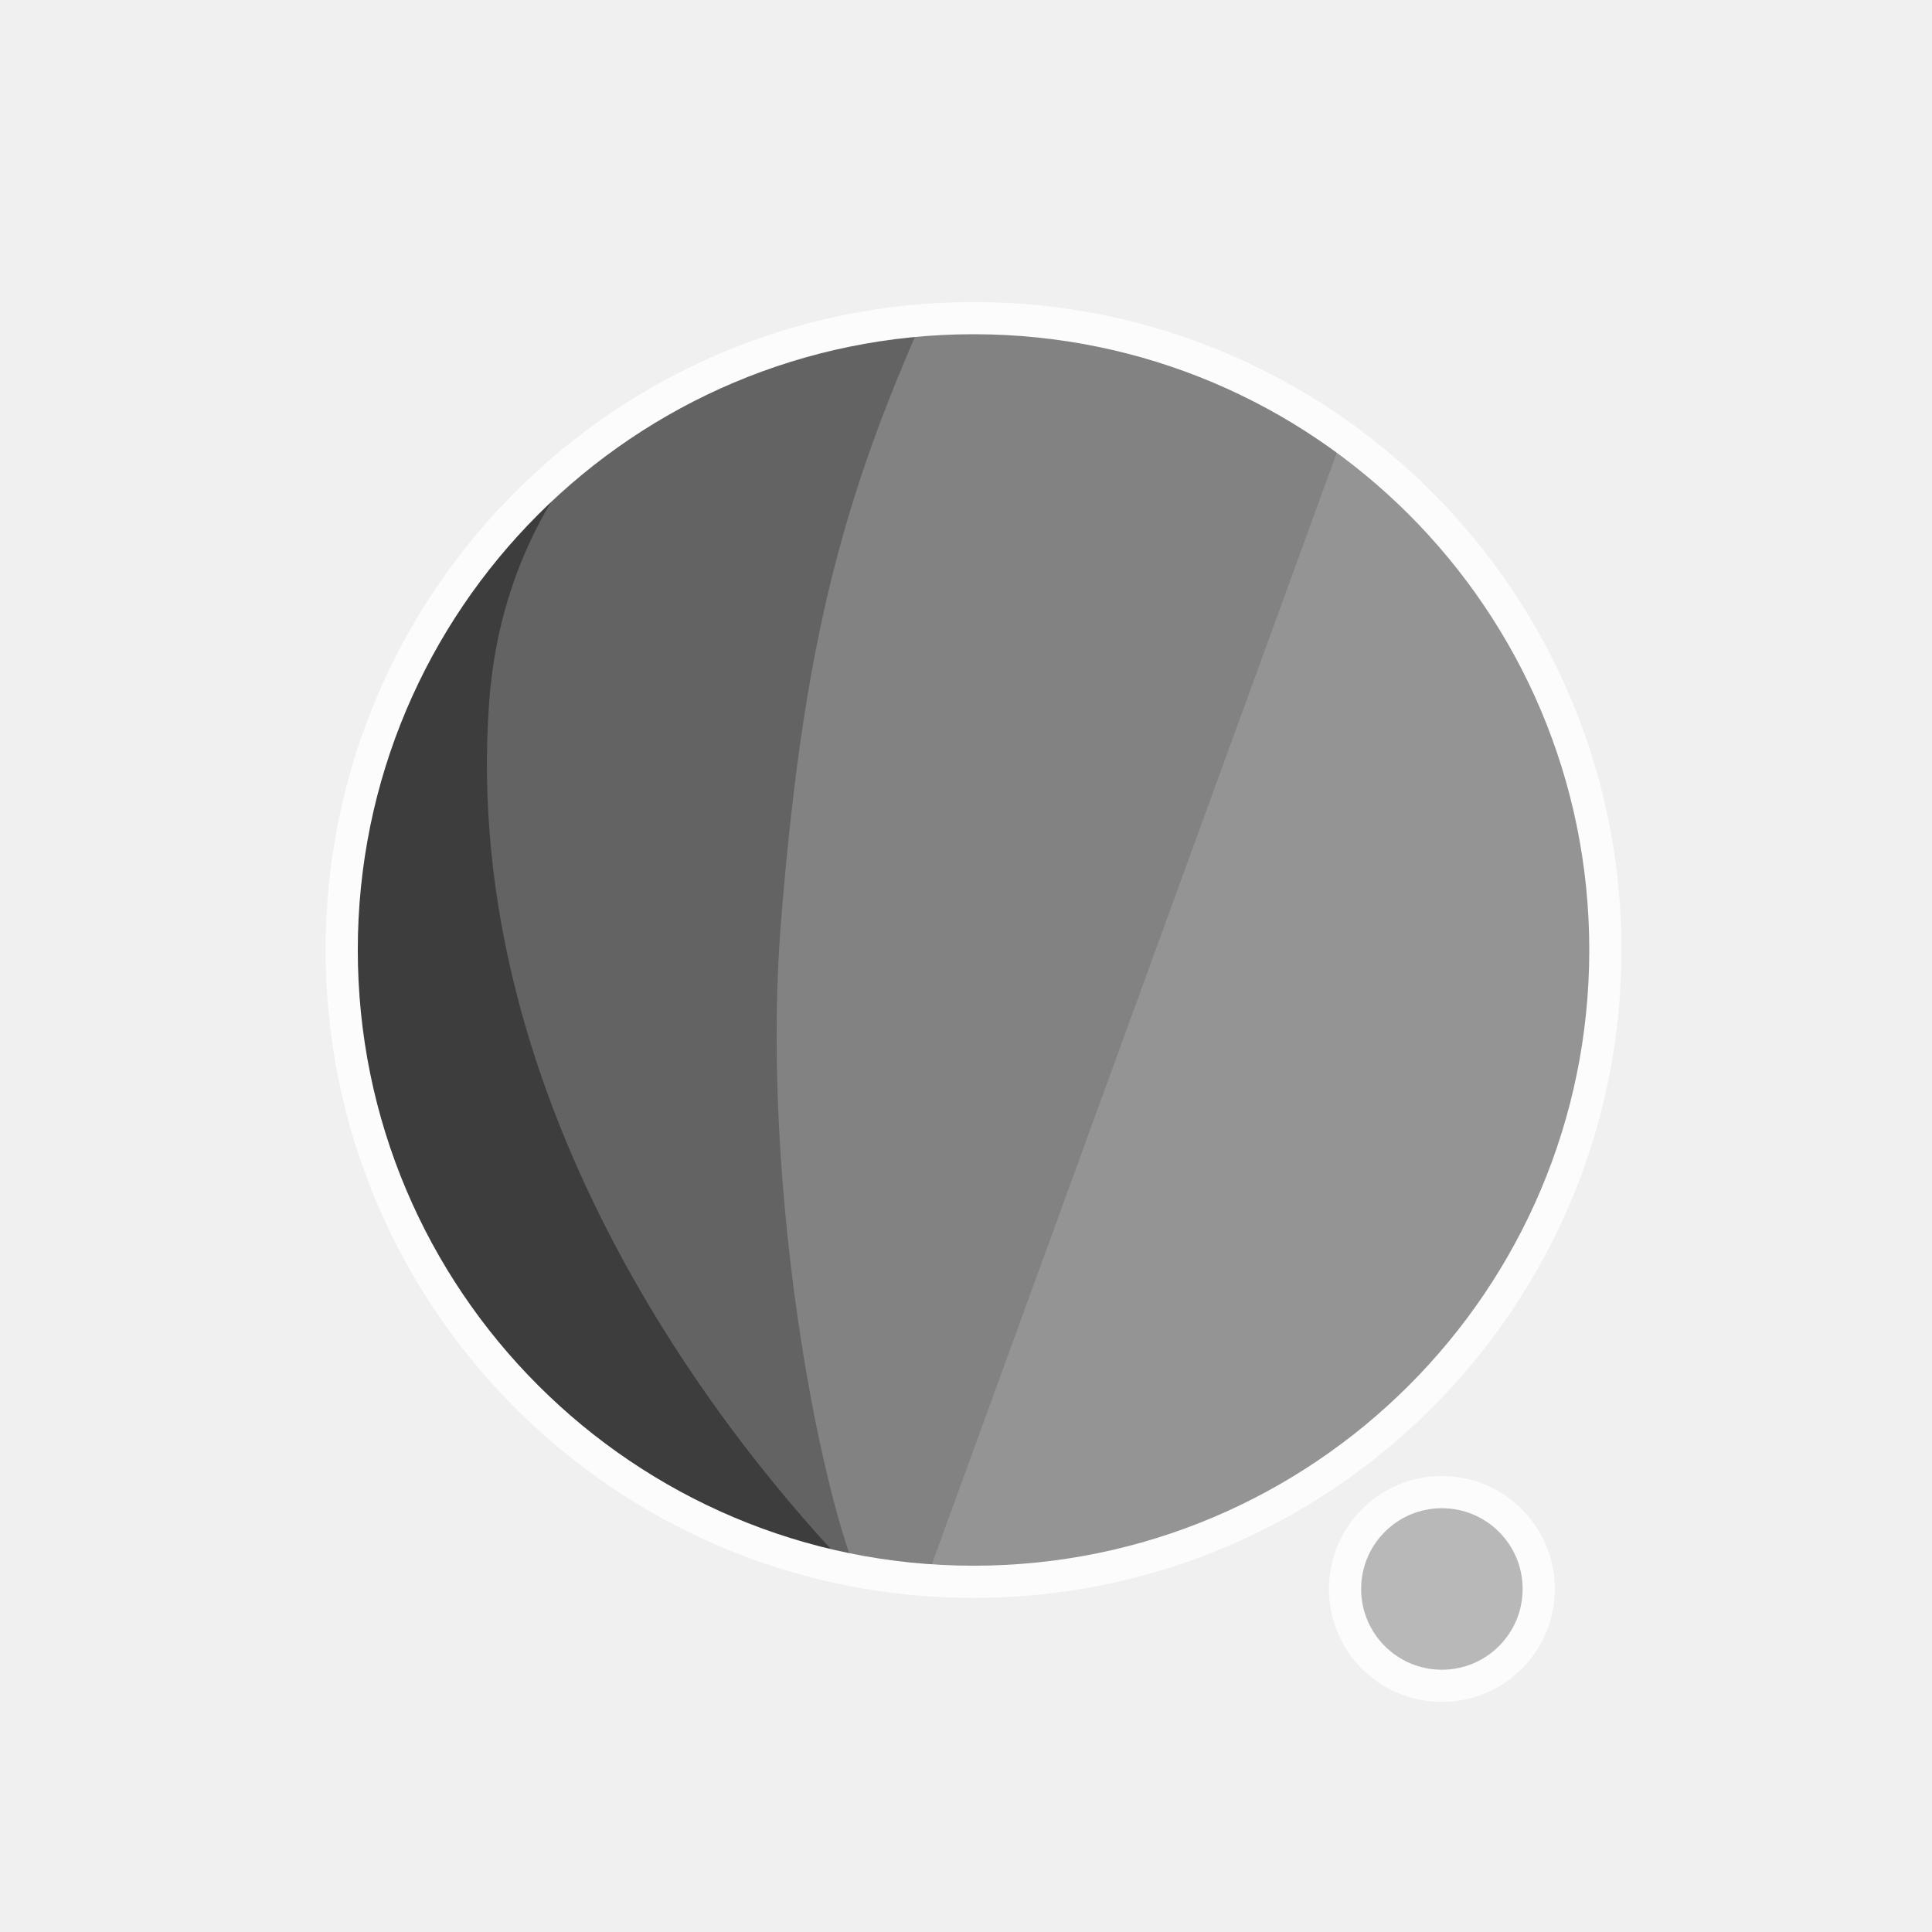
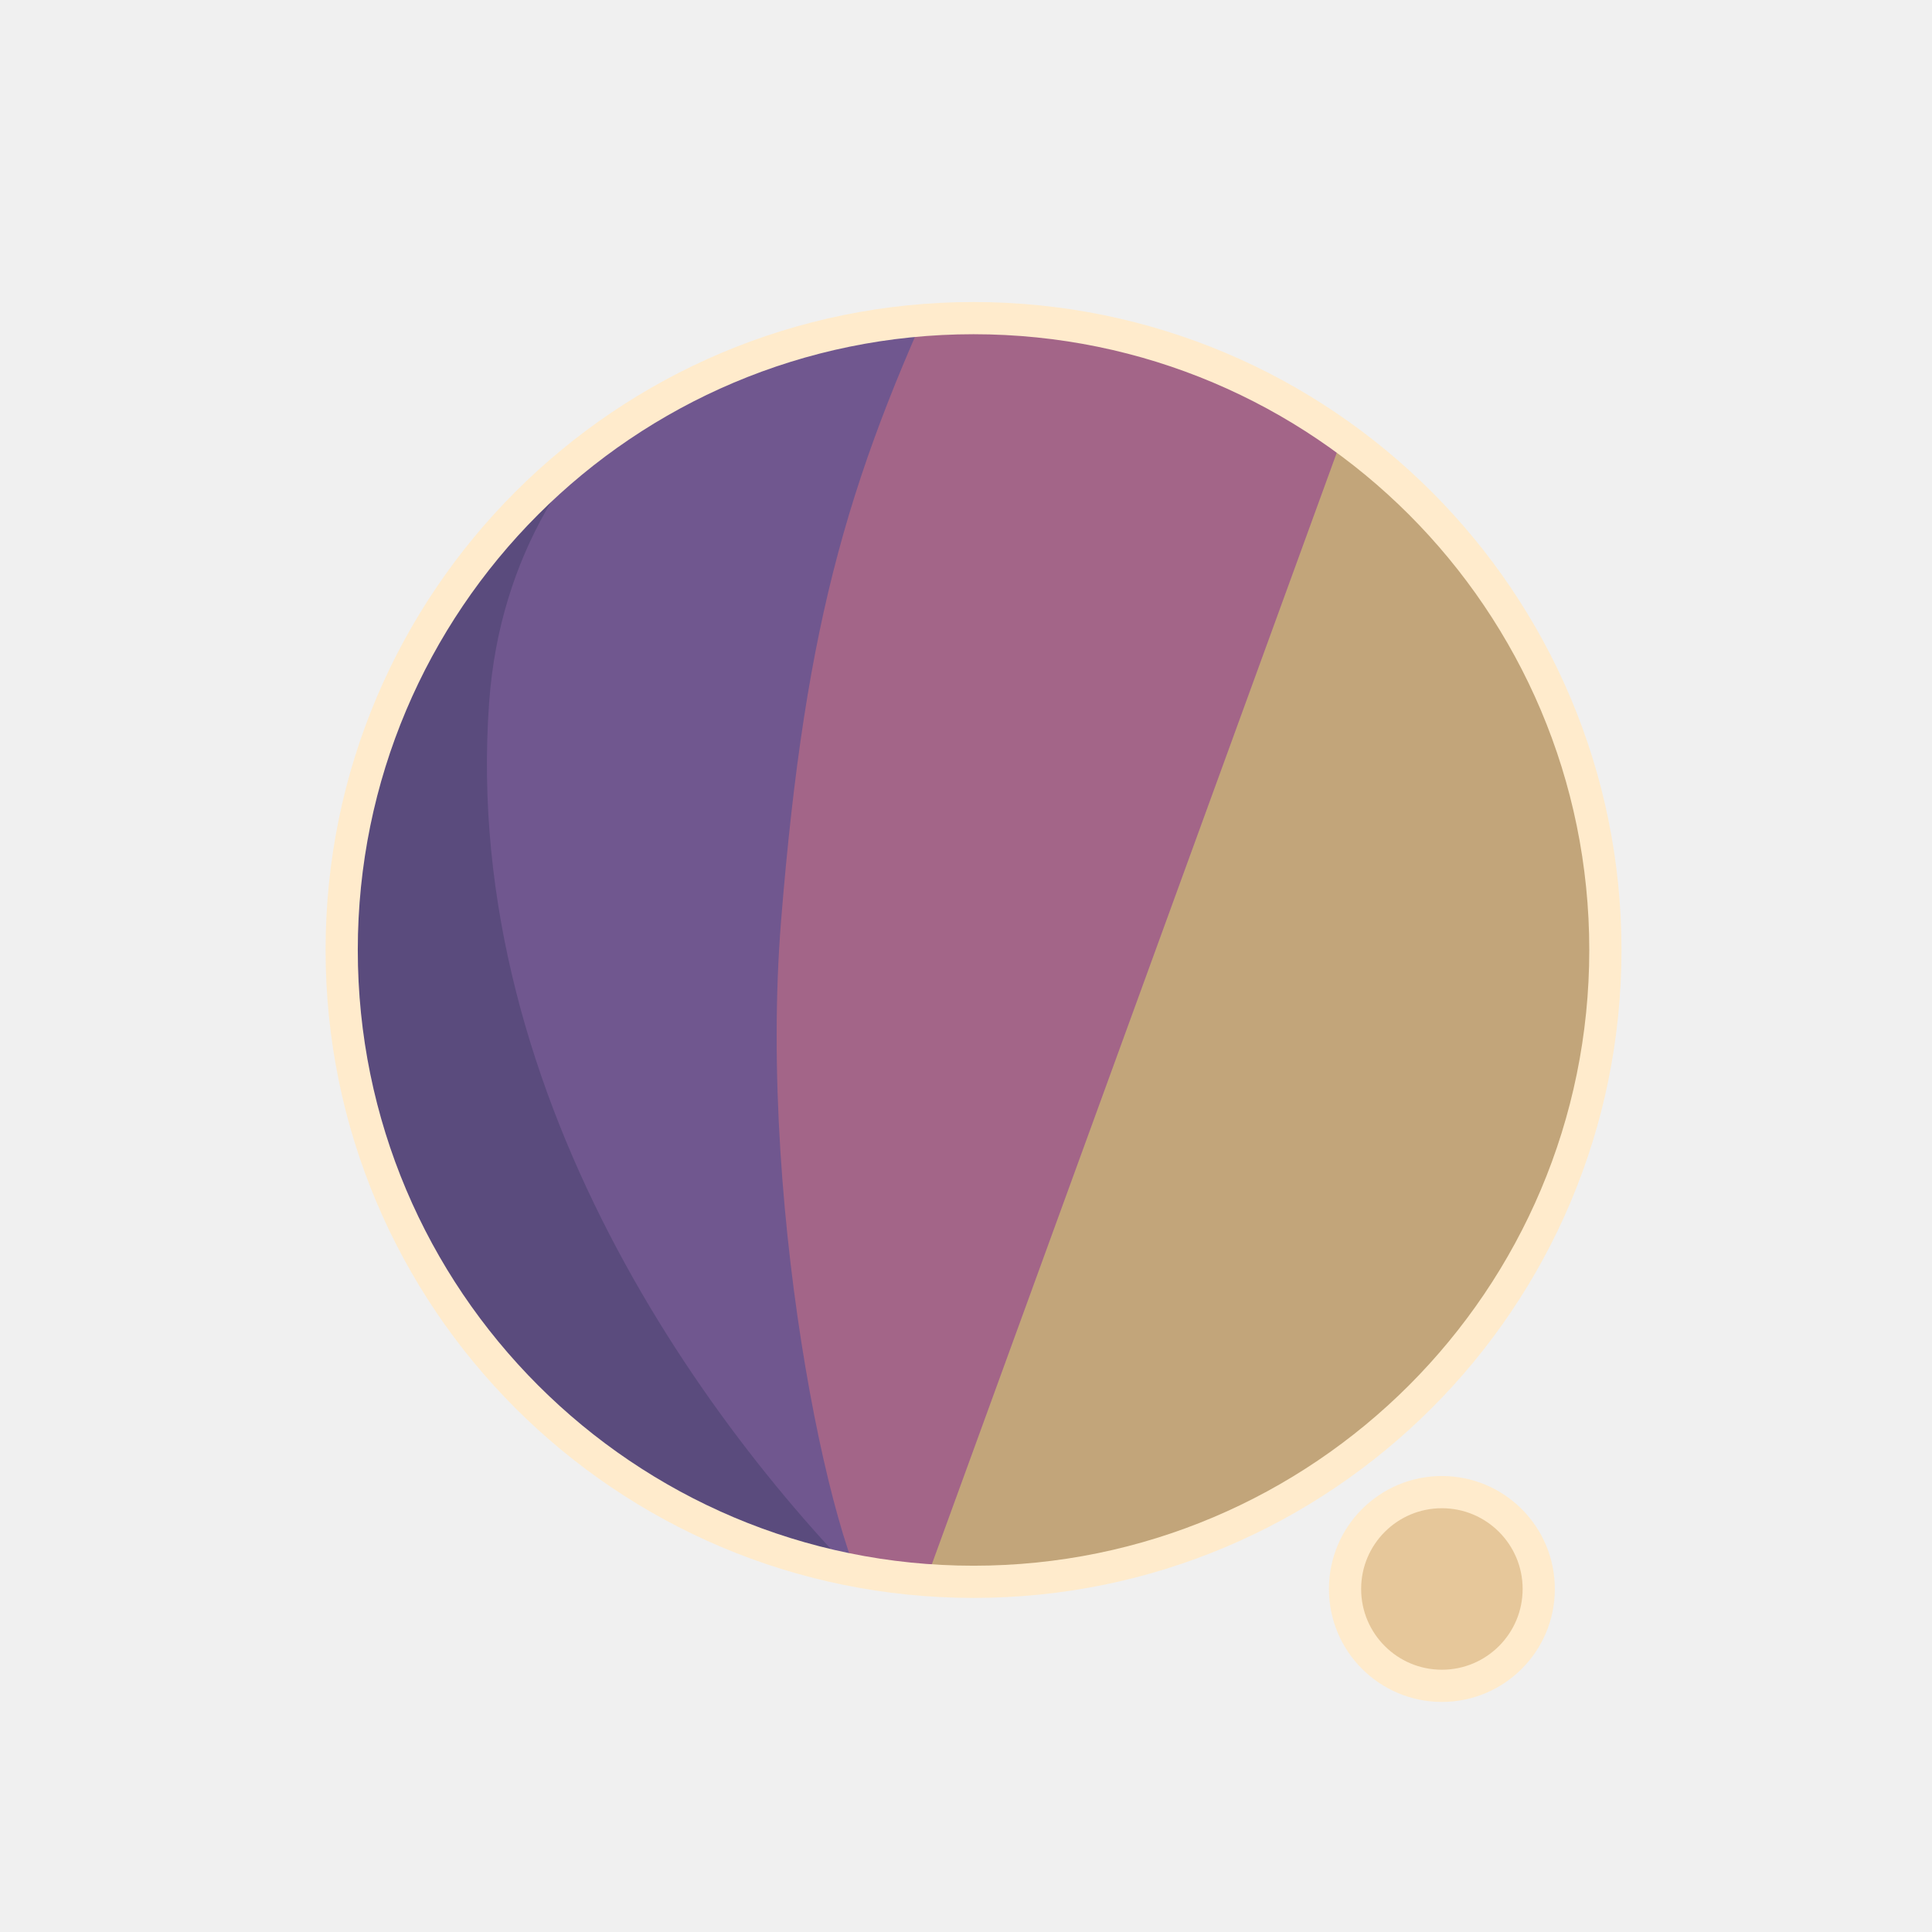
<svg xmlns="http://www.w3.org/2000/svg" width="300" height="300" viewBox="0 0 79.375 79.375" version="1.1" id="svg1">
  <defs id="defs1">
    <filter id="mask-powermask-path-effect5_inverse" style="color-interpolation-filters:sRGB" height="100" width="100" x="-50" y="-50">
      <feColorMatrix id="mask-powermask-path-effect5_primitive1" values="1" type="saturate" result="fbSourceGraphic" />
      <feColorMatrix id="mask-powermask-path-effect5_primitive2" values="-1 0 0 0 1 0 -1 0 0 1 0 0 -1 0 1 0 0 0 1 0 " in="fbSourceGraphic" />
    </filter>
    <clipPath clipPathUnits="userSpaceOnUse" id="clipPath1">
      <circle style="display:inline;fill:#000000;fill-opacity:1;stroke:none;stroke-width:0.214" id="circle3" cx="44.886" cy="38.249" r="22.842" />
    </clipPath>
    <clipPath clipPathUnits="userSpaceOnUse" id="clipPath3">
      <circle style="display:inline;opacity:1;fill:#000000;fill-opacity:1;stroke:none;stroke-width:2.646;stroke-dasharray:none;stroke-opacity:1" id="circle4" cx="39.235" cy="39.029" r="25.959" />
    </clipPath>
    <clipPath clipPathUnits="userSpaceOnUse" id="clipPath4">
      <circle style="display:inline;opacity:1;fill:#000000;fill-opacity:1;stroke:none;stroke-width:0.243" id="circle5" cx="39.997" cy="39.029" r="25.959" />
    </clipPath>
    <clipPath clipPathUnits="userSpaceOnUse" id="clipPath19">
      <g id="g20" style="display:inline">
        <circle style="display:inline;opacity:1;fill:#ffffff;fill-opacity:1;stroke:#000000;stroke-width:1.323;stroke-dasharray:none;stroke-opacity:1" id="circle20" cx="39.997" cy="39.029" r="25.959" />
        <path style="display:inline;fill:#ffffff;fill-opacity:1;stroke:none;stroke-width:1.323;stroke-linecap:round;stroke-linejoin:round;stroke-dasharray:none;stroke-opacity:1" d="M 40.972,71.749 65.107,9.074 51.262,8.513 29.654,71.374 Z" id="path20" />
      </g>
    </clipPath>
  </defs>
  <g id="layer1">
-     <circle style="display:inline;opacity:1;fill:#949494;fill-opacity:1;stroke:none;stroke-width:2.646;stroke-dasharray:none;stroke-opacity:1" id="path1" cx="39.997" cy="39.029" r="25.959" />
-     <circle style="display:inline;opacity:1;fill:#B8B8B8;fill-opacity:1;stroke:#FCFCFC;stroke-width:1.323;stroke-linecap:round;stroke-linejoin:round;stroke-dasharray:none;stroke-opacity:1" id="path23" cx="59.239" cy="65.282" r="3.979" />
-     <path style="display:inline;opacity:1;fill:#828282;fill-opacity:1;stroke:none;stroke-width:2.646;stroke-linecap:round;stroke-linejoin:round;stroke-dasharray:none;stroke-opacity:1" d="M 14.114,8.183 56.981,12.942 37.387,66.729 7.337,66.366 Z" id="path4" clip-path="url(#clipPath4)" />
-     <path style="display:inline;opacity:1;fill:#636363;fill-opacity:1;stroke:none;stroke-width:2.646;stroke-linecap:round;stroke-linejoin:round;stroke-dasharray:none;stroke-opacity:1" d="m 38.537,10.093 c -4.366,9.204 -6.195,15.177 -7.208,27.727 -0.992,12.295 2.307,27.137 4.048,28.492 L 8.159,69.099 11.655,10.117 Z" id="path8" clip-path="url(#clipPath3)" transform="translate(0.7619726)" />
-     <path style="display:inline;opacity:1;fill:#3D3D3D;fill-opacity:1;stroke:none;stroke-width:2.646;stroke-linecap:round;stroke-linejoin:round;stroke-dasharray:none;stroke-opacity:1" d="m 42.193,12.318 c -4.211,1.987 -14.039,6.189 -14.818,16.984 -1.049,14.531 8.417,27.086 14.901,33.188 l -22.177,3.33 -0.971,-51.47 z" id="path12" clip-path="url(#clipPath1)" transform="matrix(1.1365,0,0,1.1365,-11.01583,-4.44086)" />
+     <circle style="display:inline;opacity:1;fill:#C2A57A;fill-opacity:1;stroke:none;stroke-width:2.646;stroke-dasharray:none;stroke-opacity:1" id="path1" cx="39.997" cy="39.029" r="25.959" />
+     <circle style="display:inline;opacity:1;fill:#E6C79A;fill-opacity:1;stroke:#FFEBCC;stroke-width:1.323;stroke-linecap:round;stroke-linejoin:round;stroke-dasharray:none;stroke-opacity:1" id="path23" cx="59.239" cy="65.282" r="3.979" />
+     <path style="display:inline;opacity:1;fill:#A36588;fill-opacity:1;stroke:none;stroke-width:2.646;stroke-linecap:round;stroke-linejoin:round;stroke-dasharray:none;stroke-opacity:1" d="M 14.114,8.183 56.981,12.942 37.387,66.729 7.337,66.366 Z" id="path4" clip-path="url(#clipPath4)" />
+     <path style="display:inline;opacity:1;fill:#70578F;fill-opacity:1;stroke:none;stroke-width:2.646;stroke-linecap:round;stroke-linejoin:round;stroke-dasharray:none;stroke-opacity:1" d="m 38.537,10.093 c -4.366,9.204 -6.195,15.177 -7.208,27.727 -0.992,12.295 2.307,27.137 4.048,28.492 L 8.159,69.099 11.655,10.117 Z" id="path8" clip-path="url(#clipPath3)" transform="translate(0.7619726)" />
+     <path style="display:inline;opacity:1;fill:#5A4B7D;fill-opacity:1;stroke:none;stroke-width:2.646;stroke-linecap:round;stroke-linejoin:round;stroke-dasharray:none;stroke-opacity:1" d="m 42.193,12.318 c -4.211,1.987 -14.039,6.189 -14.818,16.984 -1.049,14.531 8.417,27.086 14.901,33.188 l -22.177,3.33 -0.971,-51.47 z" id="path12" clip-path="url(#clipPath1)" transform="matrix(1.1365,0,0,1.1365,-11.01583,-4.44086)" />
    <path style="display:inline;fill:none;stroke:#ffffff;stroke-width:5.292;stroke-linecap:round;stroke-linejoin:round;stroke-dasharray:none;stroke-opacity:1" d="M 56.155,14.893 37.161,67.307 c 0.345,-0.826 6.533,-17.661 9.644,-21.104 4.78,-5.292 13.008,-2.765 13.143,4.977 0.044,2.513 -1.431,15.998 -1.431,15.998" id="path2" clip-path="url(#clipPath19)" mask="none" />
-     <circle style="display:inline;opacity:1;fill:none;fill-opacity:0;stroke:#FCFCFC;stroke-width:1.323;stroke-dasharray:none;stroke-opacity:1" id="circle8" cx="39.997" cy="39.029" r="25.959" />
+     <circle style="display:inline;opacity:1;fill:none;fill-opacity:0;stroke:#FFEBCC;stroke-width:1.323;stroke-dasharray:none;stroke-opacity:1" id="circle8" cx="39.997" cy="39.029" r="25.959" />
  </g>
</svg>
